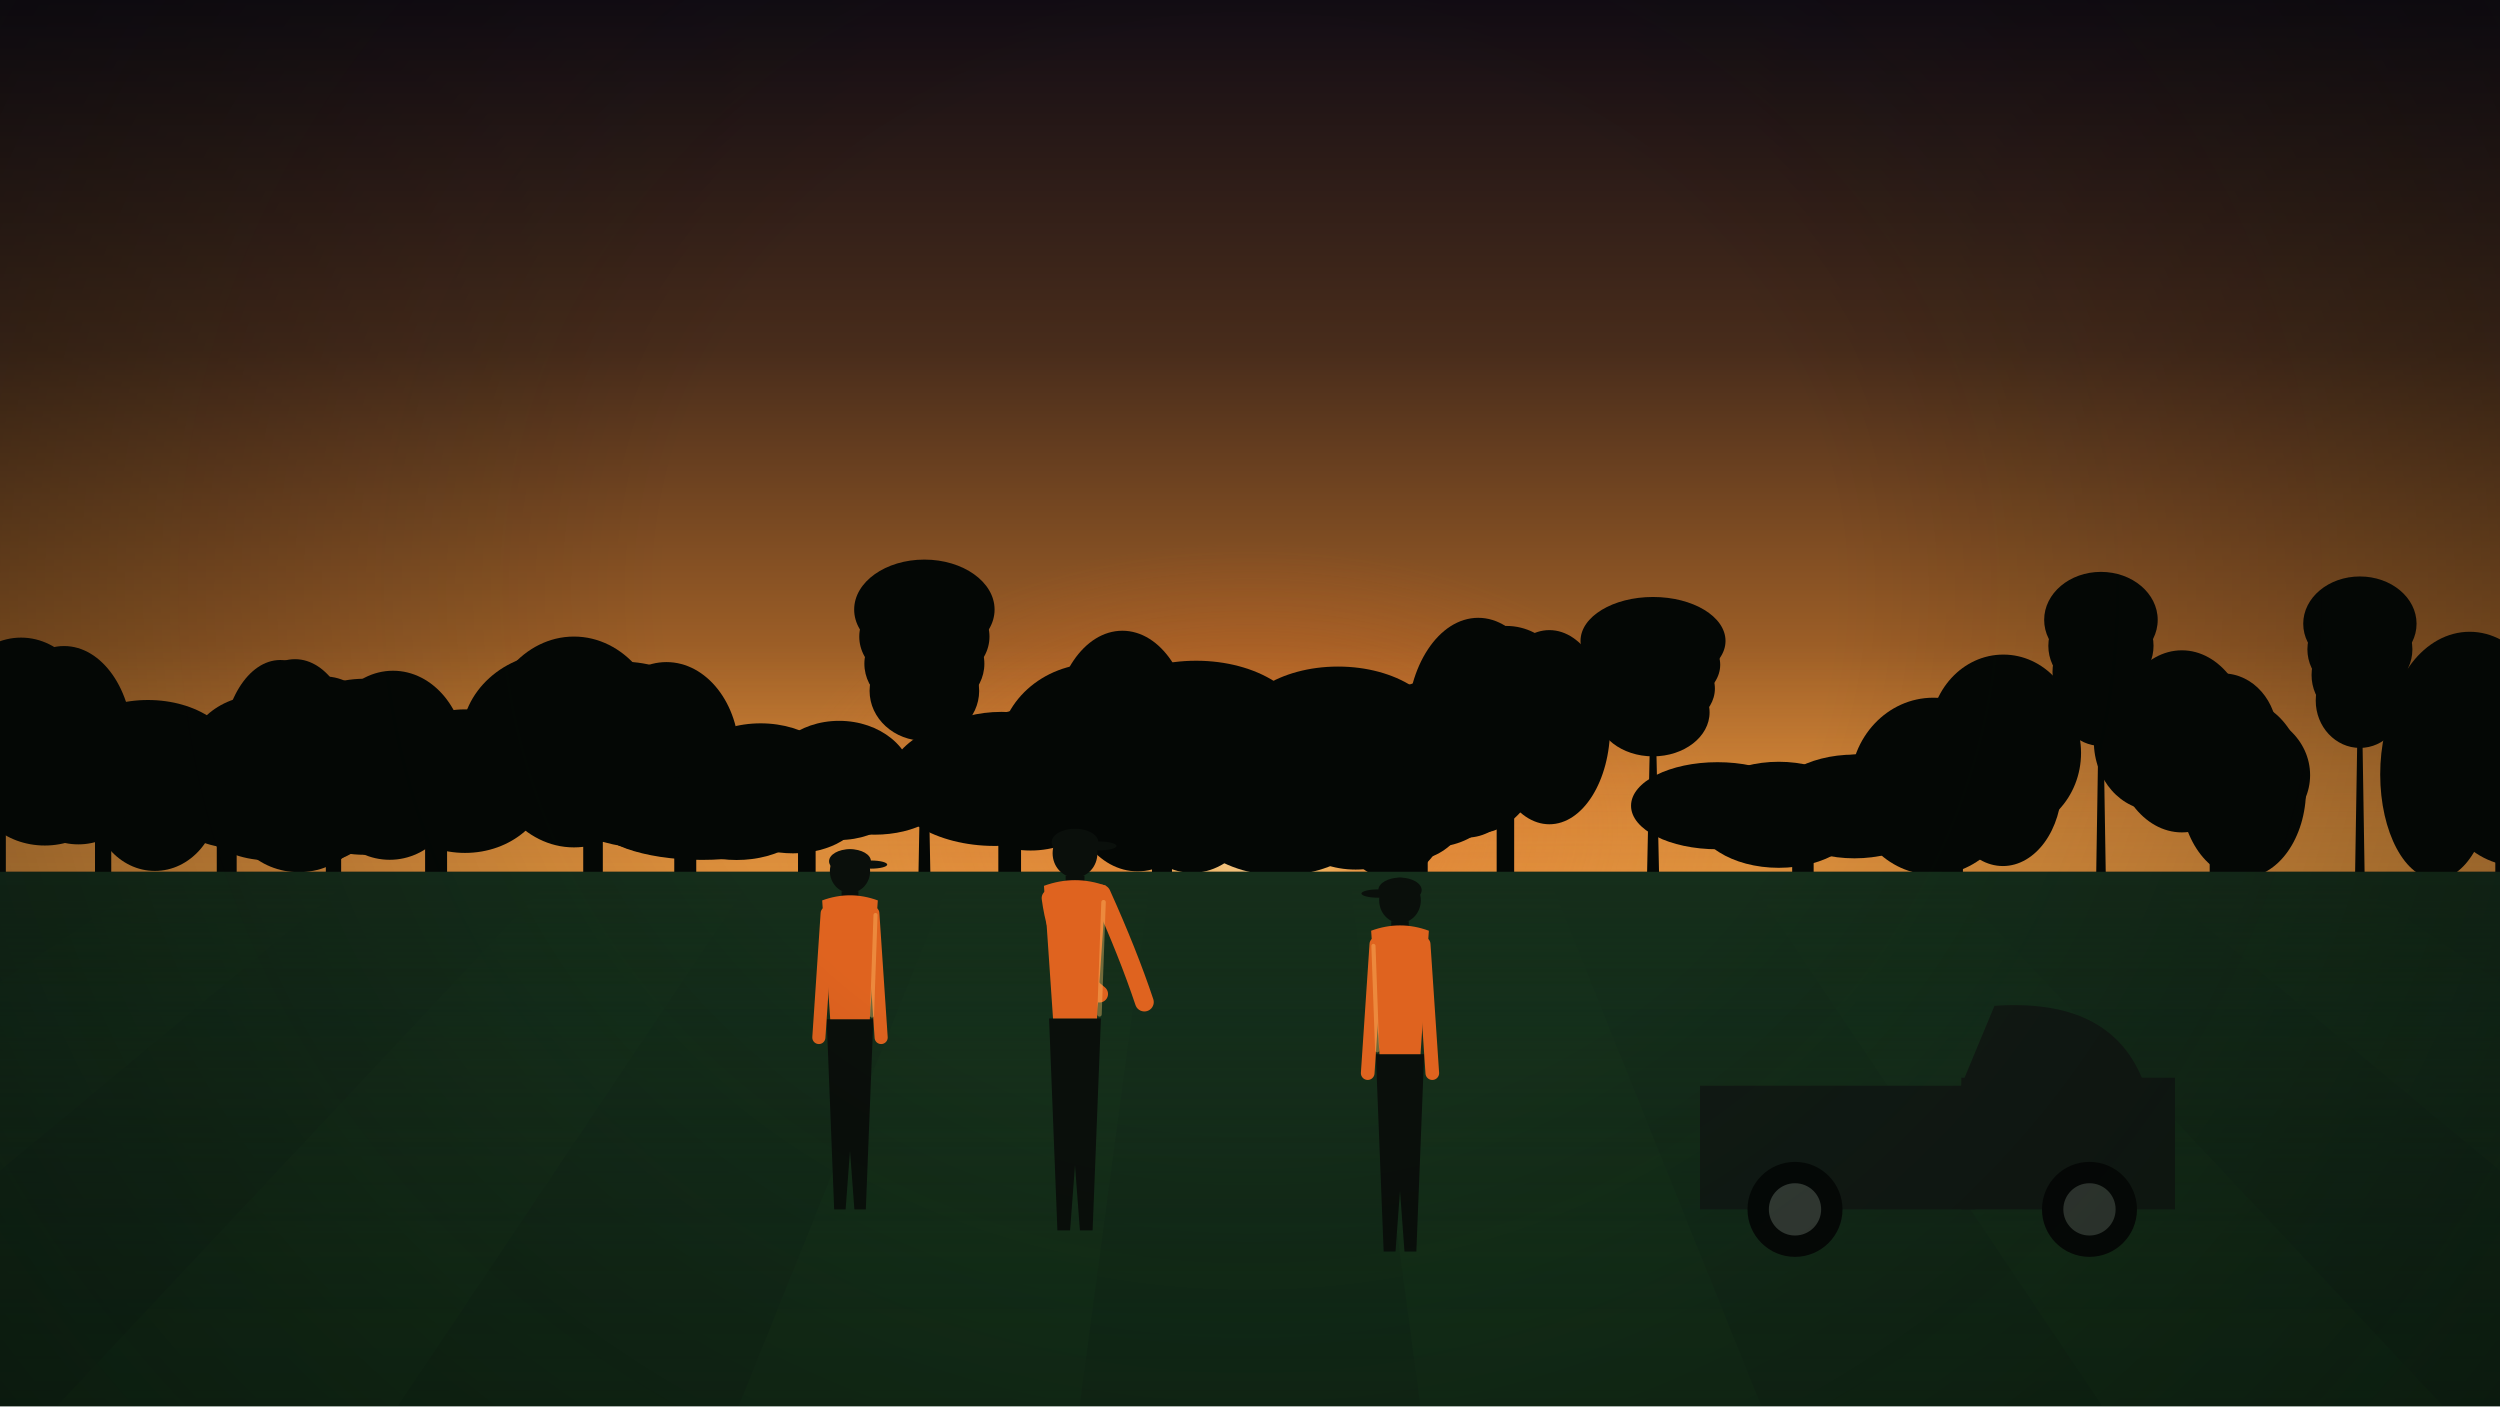
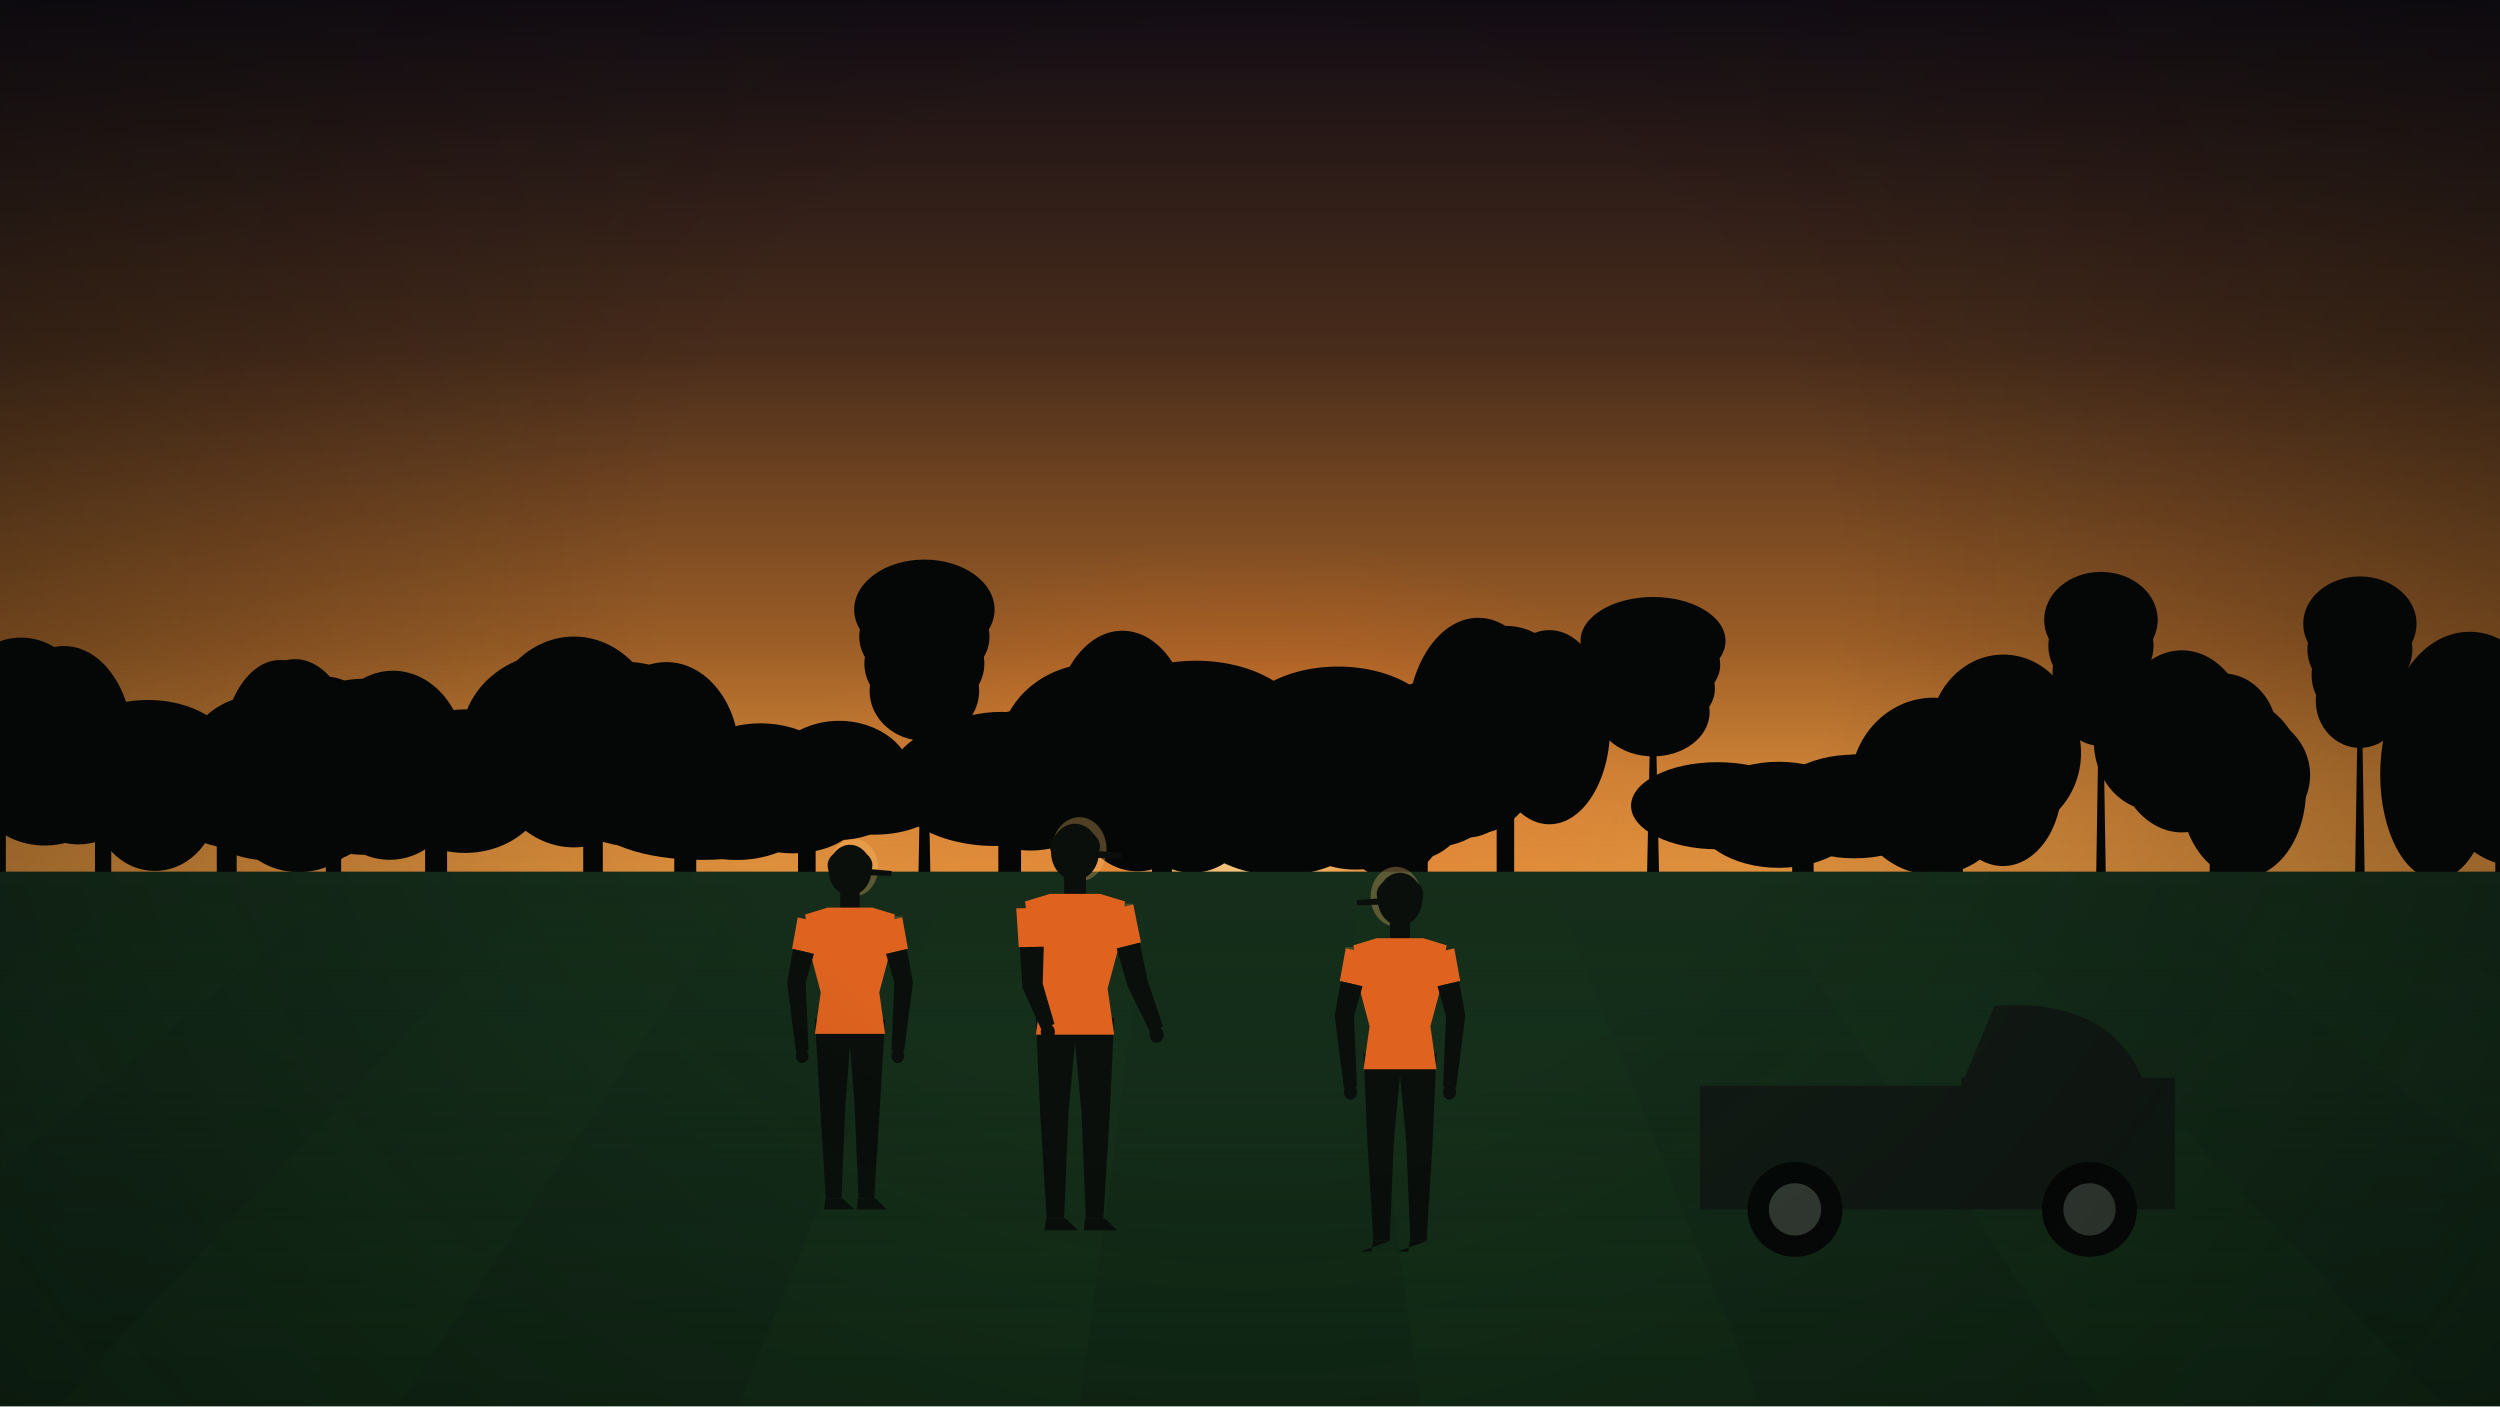
<svg xmlns="http://www.w3.org/2000/svg" width="2400" height="1350" viewBox="0 0 2400 1350" preserveAspectRatio="xMidYMid slice" role="img">
  <defs>
    <linearGradient id="cta-sunset-l1" gradientUnits="userSpaceOnUse" x1="0" y1="0" x2="0" y2="837">
      <stop offset="0" stop-color="#120C14" stop-opacity="1" />
      <stop offset="0.4" stop-color="#482C1B" stop-opacity="1" />
      <stop offset="0.7" stop-color="#925825" stop-opacity="1" />
      <stop offset="1" stop-color="#E08630" stop-opacity="1" />
    </linearGradient>
    <radialGradient id="cta-sunset-r2" gradientUnits="userSpaceOnUse" cx="1200" cy="795.1" r="459" gradientTransform="translate(1200 795.1) scale(1 0.6) translate(-1200 -795.1)">
      <stop offset="0" stop-color="#F26B21" stop-opacity="0.6" />
      <stop offset="0.5" stop-color="#F26B21" stop-opacity="0.2" />
      <stop offset="1" stop-color="#F26B21" stop-opacity="0" />
    </radialGradient>
    <radialGradient id="cta-sunset-r3" gradientUnits="userSpaceOnUse" cx="1200" cy="795.1" r="135" gradientTransform="translate(1200 795.1) scale(1 0.9) translate(-1200 -795.1)">
      <stop offset="0" stop-color="#FFF0CE" stop-opacity="1" />
      <stop offset="0.6" stop-color="#FFC46A" stop-opacity="0.8" />
      <stop offset="1" stop-color="#FFC46A" stop-opacity="0" />
    </radialGradient>
    <linearGradient id="cta-sunset-l4" gradientUnits="userSpaceOnUse" x1="0" y1="621" x2="0" y2="966.6">
      <stop offset="0" stop-color="#FFC46A" stop-opacity="0" />
      <stop offset="0.7" stop-color="#FFC46A" stop-opacity="0.3" />
      <stop offset="1" stop-color="#FFC46A" stop-opacity="0" />
    </linearGradient>
    <linearGradient id="cta-sunset-l5" gradientUnits="userSpaceOnUse" x1="0" y1="837" x2="0" y2="1350">
      <stop offset="0" stop-color="#16301C" stop-opacity="1" />
      <stop offset="0.3" stop-color="#16341D" stop-opacity="1" />
      <stop offset="1" stop-color="#16361D" stop-opacity="1" />
    </linearGradient>
    <linearGradient id="cta-sunset-l6" gradientUnits="userSpaceOnUse" x1="0" y1="837" x2="0" y2="1350">
      <stop offset="0" stop-color="#16301C" stop-opacity="1" />
      <stop offset="0.3" stop-color="#16301C" stop-opacity="0.5" />
      <stop offset="0.7" stop-color="#16301C" stop-opacity="0.1" />
      <stop offset="1" stop-color="#16301C" stop-opacity="0" />
    </linearGradient>
    <linearGradient id="cta-sunset-l7" gradientUnits="userSpaceOnUse" x1="0" y1="742.5" x2="0" y2="1350">
      <stop offset="0" stop-color="#040705" stop-opacity="0" />
      <stop offset="1" stop-color="#040705" stop-opacity="0.3" />
    </linearGradient>
    <radialGradient id="cta-sunset-r8" gradientUnits="userSpaceOnUse" cx="1200" cy="567" r="1872" gradientTransform="translate(1200 567) scale(1 0.9) translate(-1200 -567)">
      <stop offset="0.3" stop-color="#040705" stop-opacity="0" />
      <stop offset="1" stop-color="#040705" stop-opacity="0.6" />
    </radialGradient>
  </defs>
  <rect x="0" y="0" width="2400" height="839" fill="url(#cta-sunset-l1)" />
  <ellipse cx="1200" cy="795.1" rx="459" ry="297" fill="url(#cta-sunset-r2)" />
  <ellipse cx="1200" cy="795.1" rx="135" ry="124.2" fill="url(#cta-sunset-r3)" />
  <rect x="0" y="621" width="2400" height="345.6" fill="url(#cta-sunset-l4)" />
  <rect x="-480" y="837" width="3360" height="73.8" fill="#040705" />
  <ellipse cx="-226.1" cy="724.2" rx="104.7" ry="90" fill="#040705" />
  <ellipse cx="-273.1" cy="744.1" rx="93" ry="84.3" fill="#040705" />
  <ellipse cx="-294.5" cy="733.3" rx="75.9" ry="102.5" fill="#040705" />
  <ellipse cx="-219.1" cy="734.7" rx="82.9" ry="69.8" fill="#040705" />
  <ellipse cx="-161.4" cy="716" rx="86.6" ry="81.9" fill="#040705" />
  <rect x="-250.5" y="745.6" width="21" height="102.8" fill="#040705" />
  <ellipse cx="-104.5" cy="713.4" rx="99.1" ry="80.4" fill="#040705" />
  <ellipse cx="-37.1" cy="711.8" rx="90.6" ry="66.5" fill="#040705" />
  <ellipse cx="-187" cy="722" rx="105.9" ry="91.3" fill="#040705" />
  <ellipse cx="-163.4" cy="712.6" rx="78.2" ry="75.3" fill="#040705" />
  <ellipse cx="-170.8" cy="705.3" rx="74.7" ry="65.7" fill="#040705" />
  <rect x="-114.5" y="756.1" width="22" height="91" fill="#040705" />
  <ellipse cx="25.9" cy="727.8" rx="72.9" ry="67" fill="#040705" />
  <ellipse cx="20.2" cy="694.5" rx="69.9" ry="82.4" fill="#040705" />
  <ellipse cx="61.5" cy="714.4" rx="65.9" ry="94.2" fill="#040705" />
  <ellipse cx="60.7" cy="721" rx="69.8" ry="70.2" fill="#040705" />
  <ellipse cx="-55.5" cy="747.5" rx="61.4" ry="63.8" fill="#040705" />
  <rect x="-11.4" y="753.1" width="17" height="94.4" fill="#040705" />
  <ellipse cx="75.2" cy="746.6" rx="62.9" ry="64" fill="#040705" />
  <ellipse cx="148.7" cy="766.7" rx="61.1" ry="69.4" fill="#040705" />
  <ellipse cx="36.9" cy="731.2" rx="67.5" ry="72" fill="#040705" />
  <ellipse cx="128.4" cy="748.3" rx="57.1" ry="60.8" fill="#040705" />
  <ellipse cx="43" cy="751.3" rx="69.1" ry="60.4" fill="#040705" />
  <rect x="91.2" y="765.8" width="15.6" height="80.1" fill="#040705" />
  <ellipse cx="249.1" cy="732.7" rx="71.5" ry="65.2" fill="#040705" />
  <ellipse cx="223.2" cy="751.1" rx="71.7" ry="62.7" fill="#040705" />
  <ellipse cx="142" cy="729.5" rx="84.8" ry="57.5" fill="#040705" />
  <ellipse cx="258.8" cy="759.4" rx="84.2" ry="66.6" fill="#040705" />
  <ellipse cx="286.9" cy="769.9" rx="69.7" ry="67.4" fill="#040705" />
  <rect x="208.1" y="773.2" width="19.1" height="71.8" fill="#040705" />
  <ellipse cx="377.3" cy="728.3" rx="69.8" ry="84.4" fill="#040705" />
  <ellipse cx="269.1" cy="723.9" rx="55.8" ry="90.3" fill="#040705" />
  <ellipse cx="374.1" cy="749.9" rx="68.3" ry="75.5" fill="#040705" />
  <ellipse cx="283.2" cy="722.5" rx="57.2" ry="89.7" fill="#040705" />
  <ellipse cx="311.6" cy="738.1" rx="64.1" ry="88.7" fill="#040705" />
  <rect x="312.8" y="756.5" width="14.7" height="90.6" fill="#040705" />
  <ellipse cx="367.3" cy="751.8" rx="94.1" ry="60.7" fill="#040705" />
  <ellipse cx="371.9" cy="738.4" rx="87.6" ry="81.3" fill="#040705" />
  <ellipse cx="362.2" cy="720.1" rx="96.4" ry="58.8" fill="#040705" />
  <ellipse cx="446.4" cy="749.9" rx="80.4" ry="68.9" fill="#040705" />
  <ellipse cx="349.8" cy="736.1" rx="95.7" ry="84.5" fill="#040705" />
  <rect x="408.1" y="759.4" width="21.1" height="87.3" fill="#040705" />
  <ellipse cx="545.9" cy="715.7" rx="62.1" ry="70.9" fill="#040705" />
  <ellipse cx="639.8" cy="724.7" rx="69.8" ry="89.1" fill="#040705" />
  <ellipse cx="597.7" cy="713.7" rx="95.3" ry="78.5" fill="#040705" />
  <ellipse cx="534.6" cy="709.6" rx="91.7" ry="83" fill="#040705" />
  <ellipse cx="551" cy="712.3" rx="86.1" ry="101.2" fill="#040705" />
  <rect x="559.9" y="747" width="18.8" height="101.2" fill="#040705" />
  <ellipse cx="673.8" cy="788.7" rx="102.3" ry="36.8" fill="#040705" />
  <ellipse cx="624.8" cy="766" rx="93.5" ry="48.4" fill="#040705" />
  <ellipse cx="707.1" cy="778.9" rx="74" ry="46.7" fill="#040705" />
  <ellipse cx="717.5" cy="777.2" rx="108.3" ry="35.4" fill="#040705" />
  <ellipse cx="662.9" cy="772.2" rx="107.3" ry="51.3" fill="#040705" />
  <rect x="647.3" y="790.1" width="21.1" height="52.8" fill="#040705" />
  <ellipse cx="805.6" cy="749.2" rx="70.7" ry="57.2" fill="#040705" />
  <ellipse cx="719.7" cy="755.3" rx="72.7" ry="57" fill="#040705" />
  <ellipse cx="761.3" cy="779.6" rx="65.6" ry="39.6" fill="#040705" />
  <ellipse cx="730.2" cy="751.5" rx="79.3" ry="57.1" fill="#040705" />
  <ellipse cx="839.5" cy="760.9" rx="71.5" ry="40.4" fill="#040705" />
  <rect x="766.1" y="785.6" width="16.9" height="57.8" fill="#040705" />
  <path d="M 880.7 893.7 L 887.4 537.3 L 894.2 893.7 Z" fill="#040705" />
  <ellipse cx="887.4" cy="585.2" rx="67.4" ry="48" fill="#040705" />
  <ellipse cx="887.4" cy="611.2" rx="62.5" ry="48" fill="#040705" />
  <ellipse cx="887.4" cy="637.2" rx="57.6" ry="48" fill="#040705" />
  <ellipse cx="887.4" cy="663.2" rx="52.6" ry="48" fill="#040705" />
  <ellipse cx="974.5" cy="755" rx="73.9" ry="49.5" fill="#040705" />
  <ellipse cx="954.9" cy="750.1" rx="102.3" ry="62" fill="#040705" />
  <ellipse cx="964.4" cy="756.3" rx="97.5" ry="51.1" fill="#040705" />
  <ellipse cx="989.4" cy="748.6" rx="80.1" ry="67.9" fill="#040705" />
  <ellipse cx="961.5" cy="735" rx="82.9" ry="51.6" fill="#040705" />
  <rect x="958.4" y="775.4" width="21.8" height="69.3" fill="#040705" />
  <ellipse cx="1052" cy="721.3" rx="92.9" ry="84.4" fill="#040705" />
  <ellipse cx="1161.2" cy="735" rx="82.3" ry="83.8" fill="#040705" />
  <ellipse cx="1144.5" cy="748.2" rx="70" ry="89.7" fill="#040705" />
  <ellipse cx="1092.1" cy="747.8" rx="68" ry="88.7" fill="#040705" />
  <ellipse cx="1077.5" cy="703.1" rx="66.3" ry="97.6" fill="#040705" />
  <rect x="1105.9" y="751.5" width="19.2" height="96.2" fill="#040705" />
  <ellipse cx="1229.4" cy="756.7" rx="106.1" ry="83.7" fill="#040705" />
  <ellipse cx="1288.5" cy="742.6" rx="71.4" ry="74.3" fill="#040705" />
  <ellipse cx="1148.3" cy="701" rx="105.6" ry="66.7" fill="#040705" />
  <ellipse cx="1284.5" cy="703.9" rx="100.3" ry="64" fill="#040705" />
  <ellipse cx="1149" cy="736" rx="82.5" ry="74.5" fill="#040705" />
  <rect x="1210.4" y="754.9" width="21.7" height="92.4" fill="#040705" />
  <ellipse cx="1335.9" cy="776.4" rx="53.8" ry="67" fill="#040705" />
  <ellipse cx="1336" cy="759.5" rx="63.8" ry="51.6" fill="#040705" />
  <ellipse cx="1301.4" cy="769.4" rx="77.9" ry="65.4" fill="#040705" />
  <ellipse cx="1362.9" cy="749.3" rx="53.1" ry="63.5" fill="#040705" />
  <ellipse cx="1354.3" cy="770.8" rx="56" ry="55.2" fill="#040705" />
  <rect x="1354.8" y="776.6" width="15.8" height="68" fill="#040705" />
  <ellipse cx="1446.3" cy="682.8" rx="67.9" ry="81.9" fill="#040705" />
  <ellipse cx="1376.5" cy="733.2" rx="76" ry="79.9" fill="#040705" />
  <ellipse cx="1408" cy="720.7" rx="61.3" ry="83.4" fill="#040705" />
  <ellipse cx="1487.4" cy="698.1" rx="58.3" ry="93.2" fill="#040705" />
  <ellipse cx="1419.1" cy="696.5" rx="68.3" ry="103.4" fill="#040705" />
  <rect x="1436.8" y="746.3" width="16.8" height="102" fill="#040705" />
  <path d="M 1580 893.7 L 1586.9 573 L 1593.9 893.7 Z" fill="#040705" />
  <ellipse cx="1586.9" cy="615.3" rx="69.6" ry="42.2" fill="#040705" />
  <ellipse cx="1586.9" cy="638.2" rx="64.5" ry="42.2" fill="#040705" />
  <ellipse cx="1586.9" cy="661" rx="59.4" ry="42.2" fill="#040705" />
  <ellipse cx="1586.9" cy="683.9" rx="54.3" ry="42.2" fill="#040705" />
  <ellipse cx="1791.5" cy="771.5" rx="81" ry="47.6" fill="#040705" />
  <ellipse cx="1795.6" cy="770.1" rx="87.6" ry="42.4" fill="#040705" />
  <ellipse cx="1648.8" cy="773.5" rx="83" ry="41.8" fill="#040705" />
  <ellipse cx="1707.6" cy="782.2" rx="80.8" ry="50.9" fill="#040705" />
  <ellipse cx="1780.3" cy="774.2" rx="82.1" ry="49.8" fill="#040705" />
  <rect x="1720.5" y="787.9" width="20.6" height="55.2" fill="#040705" />
  <ellipse cx="1925.7" cy="722.8" rx="72.1" ry="76.9" fill="#040705" />
  <ellipse cx="1923.2" cy="705.5" rx="70.6" ry="77.1" fill="#040705" />
  <ellipse cx="1856" cy="754.8" rx="79.8" ry="85" fill="#040705" />
  <ellipse cx="1919.5" cy="712.2" rx="69.3" ry="69" fill="#040705" />
  <ellipse cx="1922.8" cy="753.6" rx="56.6" ry="77.8" fill="#040705" />
  <rect x="1867.8" y="759.1" width="16.6" height="87.7" fill="#040705" />
  <path d="M 2011.5 893.7 L 2016.9 549 L 2022.4 893.7 Z" fill="#040705" />
  <ellipse cx="2016.9" cy="595.1" rx="54.5" ry="46.1" fill="#040705" />
  <ellipse cx="2016.9" cy="620" rx="50.5" ry="46.1" fill="#040705" />
  <ellipse cx="2016.9" cy="645" rx="46.5" ry="46.1" fill="#040705" />
  <ellipse cx="2016.9" cy="670" rx="42.5" ry="46.1" fill="#040705" />
  <ellipse cx="2134.1" cy="706" rx="52.2" ry="59.5" fill="#040705" />
  <ellipse cx="2151.4" cy="744.1" rx="66.3" ry="60.9" fill="#040705" />
  <ellipse cx="2068.6" cy="711.9" rx="58.5" ry="66.3" fill="#040705" />
  <ellipse cx="2094.6" cy="711.7" rx="66" ry="87.4" fill="#040705" />
  <ellipse cx="2153.4" cy="757.8" rx="60.4" ry="84.7" fill="#040705" />
  <rect x="2121.3" y="760.3" width="15.7" height="86.2" fill="#040705" />
  <path d="M 2260 893.7 L 2265.5 553.5 L 2270.9 893.7 Z" fill="#040705" />
  <ellipse cx="2265.5" cy="598.8" rx="54.4" ry="45.4" fill="#040705" />
  <ellipse cx="2265.5" cy="623.4" rx="50.4" ry="45.4" fill="#040705" />
  <ellipse cx="2265.5" cy="648" rx="46.4" ry="45.4" fill="#040705" />
  <ellipse cx="2265.5" cy="672.6" rx="42.4" ry="45.4" fill="#040705" />
  <ellipse cx="2440.8" cy="714.4" rx="80.7" ry="94.4" fill="#040705" />
  <ellipse cx="2416.8" cy="728.8" rx="83.7" ry="102.6" fill="#040705" />
  <ellipse cx="2338.9" cy="743.4" rx="53.9" ry="100.6" fill="#040705" />
  <ellipse cx="2396.2" cy="703.8" rx="55.5" ry="86" fill="#040705" />
  <ellipse cx="2370.9" cy="709" rx="78.6" ry="102.5" fill="#040705" />
  <rect x="2395.5" y="745.3" width="16.3" height="103.2" fill="#040705" />
  <ellipse cx="2499.1" cy="736" rx="54.9" ry="75.7" fill="#040705" />
  <ellipse cx="2537.3" cy="725.7" rx="75.4" ry="82" fill="#040705" />
  <ellipse cx="2617" cy="714.6" rx="79.5" ry="70.9" fill="#040705" />
  <ellipse cx="2586.3" cy="733.9" rx="62" ry="79.4" fill="#040705" />
  <ellipse cx="2567.6" cy="718.8" rx="53.6" ry="56.9" fill="#040705" />
  <rect x="2545.3" y="761.8" width="16.1" height="84.6" fill="#040705" />
  <rect x="0" y="837" width="2400" height="515" fill="url(#cta-sunset-l5)" />
  <polygon points="-600,1350 -272.7,1350 345.8,837 156,837" fill="#2B672B" opacity="0.1" />
  <polygon points="54.5,1350 381.8,1350 725.5,837 535.6,837" fill="#2B672B" opacity="0.1" />
  <polygon points="709.1,1350 1036.4,1350 1105.1,837 915.3,837" fill="#2B672B" opacity="0.1" />
  <polygon points="1363.6,1350 1690.9,1350 1484.7,837 1294.9,837" fill="#2B672B" opacity="0.1" />
  <polygon points="2018.2,1350 2345.5,1350 1864.4,837 1674.5,837" fill="#2B672B" opacity="0.1" />
  <polygon points="2672.7,1350 3000,1350 2244,837 2054.2,837" fill="#2B672B" opacity="0.1" />
  <rect x="0" y="837" width="2400" height="513" fill="url(#cta-sunset-l6)" />
  <rect x="0" y="742.5" width="2400" height="607.5" fill="url(#cta-sunset-l7)" />
-   <path d="M 793.6 978.5 L 838.4 978.5 L 831.2 1161 L 820.2 1161 L 816 1104.8 L 811.8 1161 L 800.8 1161 Z" fill="#0A0F0B" />
-   <rect x="807.9" y="855.6" width="16.2" height="14" fill="#0A0F0B" />
-   <ellipse cx="816" cy="836.3" rx="19.3" ry="20.8" fill="#0A0F0B" />
-   <ellipse cx="816" cy="826.8" rx="20.1" ry="11.6" fill="#0A0F0B" />
-   <ellipse cx="836.3" cy="830" rx="15.4" ry="3.9" fill="#0A0F0B" />
-   <path d="M 789.3 864.4 Q 816 854.6 842.7 864.4 L 835 978.5 L 797 978.5 Z" fill="#DF631F" />
-   <path d="M 837.9 876.7 L 845.9 996" fill="none" stroke="#DF631F" stroke-width="12.6" stroke-linecap="round" stroke-linejoin="round" />
-   <path d="M 794.1 876.7 L 786.1 996" fill="none" stroke="#DF631F" stroke-width="12.6" stroke-linecap="round" stroke-linejoin="round" />
-   <path d="M 840.5 878.4 L 837.1 975" fill="none" stroke="#FFC46A" stroke-width="3.9" stroke-linecap="round" stroke-linejoin="round" opacity="0.4" />
-   <path d="M 1007.1 977.7 L 1056.9 977.7 L 1048.9 1181.2 L 1036.7 1181.2 L 1032 1118.6 L 1027.3 1181.2 L 1015.1 1181.2 Z" fill="#0A0F0B" />
-   <rect x="1023" y="840.6" width="18.1" height="15.7" fill="#0A0F0B" />
-   <ellipse cx="1032" cy="819.1" rx="21.5" ry="23.3" fill="#0A0F0B" />
-   <ellipse cx="1032" cy="808.5" rx="22.4" ry="12.9" fill="#0A0F0B" />
-   <ellipse cx="1054.6" cy="812.1" rx="17.2" ry="4.3" fill="#0A0F0B" />
-   <path d="M 1002.2 850.4 Q 1032 839.5 1061.8 850.4 L 1053.1 977.7 L 1010.9 977.7 Z" fill="#DF631F" />
-   <path d="M 1057.3 858.3 Q 1082.9 915 1098.6 962" fill="none" stroke="#DF631F" stroke-width="18" stroke-linecap="round" stroke-linejoin="round" />
-   <path d="M 1008.2 862.2 Q 1016.3 922.9 1055.5 954.2" fill="none" stroke="#DF631F" stroke-width="16.4" stroke-linecap="round" stroke-linejoin="round" />
-   <path d="M 1059.4 866.1 L 1055.5 973.8" fill="none" stroke="#FFC46A" stroke-width="4.3" stroke-linecap="round" stroke-linejoin="round" opacity="0.4" />
-   <path d="M 1320.8 1012 L 1367.2 1012 L 1359.7 1201.5 L 1348.3 1201.5 L 1344 1143.2 L 1339.7 1201.5 L 1328.3 1201.5 Z" fill="#0A0F0B" />
-   <rect x="1335.6" y="884.4" width="16.8" height="14.6" fill="#0A0F0B" />
-   <ellipse cx="1344" cy="864.3" rx="20" ry="21.7" fill="#0A0F0B" />
-   <ellipse cx="1344" cy="854.5" rx="20.8" ry="12" fill="#0A0F0B" />
-   <ellipse cx="1323" cy="857.8" rx="16" ry="4" fill="#0A0F0B" />
-   <path d="M 1316.3 893.5 Q 1344 883.3 1371.7 893.5 L 1363.7 1012 L 1324.3 1012 Z" fill="#DF631F" />
-   <path d="M 1366.7 906.3 L 1375 1030.2" fill="none" stroke="#DF631F" stroke-width="13.1" stroke-linecap="round" stroke-linejoin="round" />
-   <path d="M 1321.3 906.3 L 1313 1030.2" fill="none" stroke="#DF631F" stroke-width="13.1" stroke-linecap="round" stroke-linejoin="round" />
-   <path d="M 1318.5 908.1 L 1322.1 1008.3" fill="none" stroke="#FFC46A" stroke-width="4" stroke-linecap="round" stroke-linejoin="round" opacity="0.4" />
+   <polygon points="782.3,978.3 787.2,1060.4 792.8,1150.8 807.8,1150.6 811.6,1060.4 817.9,978.6" fill="#0A0F0B" />
+   <polygon points="792.4,1150.7 809.2,1150.7 820,1161 791,1161" fill="#0A0F0B" />
+   <polygon points="814.1,978.6 820.4,1060.4 824.2,1150.6 839.2,1150.8 844.8,1060.4 849.7,978.3" fill="#0A0F0B" />
+   <polygon points="823.7,1150.7 840.6,1150.7 851.3,1161 822.3,1161" fill="#0A0F0B" />
+   <ellipse cx="819.7" cy="832.9" rx="23.4" ry="27.6" fill="#FFC46A" opacity="0.3" />
+   <rect x="806.6" y="852.1" width="18.7" height="23.4" fill="#0A0F0B" />
+   <ellipse cx="816" cy="835.3" rx="20.6" ry="24.3" fill="#0A0F0B" />
+   <ellipse cx="816" cy="830.6" rx="21.5" ry="15.9" fill="#0A0F0B" />
+   <polygon points="824.4,833.4 856.2,836.2 855.3,840.9 824.4,840" fill="#0A0F0B" />
+   <polygon points="775,879.7 866.3,879.7 860.4,917.6 781,917.6" fill="#FFC46A" opacity="0.2" />
+   <polygon points="772.9,877.9 794.5,871.3 837.5,871.3 859.1,877.9 853.4,917.6 844.1,952.7 849.7,992.5 782.3,992.5 787.9,952.7 778.6,917.6" fill="#DF631F" />
+   <polygon points="841.6,886.3 849.7,915.9 871.6,910.9 866.2,880.7" fill="#DF631F" />
+   <polygon points="850.6,915.7 858.6,943.5 855.8,1008.4 867.9,1009.4 876.4,943.3 870.7,911.1" fill="#0A0F0B" />
+   <ellipse cx="861.9" cy="1013.6" rx="6.1" ry="7" fill="#0A0F0B" />
+   <polygon points="765.8,880.7 760.4,910.9 782.3,915.9 790.4,886.3" fill="#DF631F" />
+   <polygon points="761.3,911.1 755.6,943.3 764.1,1009.4 776.2,1008.4 773.4,943.5 781.4,915.7" fill="#0A0F0B" />
+   <ellipse cx="770.1" cy="1013.6" rx="6.1" ry="7" fill="#0A0F0B" />
+   <polygon points="994.4,977.2 998.6,1068.9 1004.8,1169.9 1021.6,1169.7 1025.7,1069.1 1034.1,978.1" fill="#0A0F0B" />
+   <polygon points="1004.3,1169.8 1023.1,1169.8 1035.1,1181.2 1002.8,1181.2" fill="#0A0F0B" />
+   <polygon points="1029.9,978.1 1038.3,1069.1 1042.4,1169.7 1059.2,1169.9 1065.4,1068.9 1069.6,977.2" fill="#0A0F0B" />
+   <polygon points="1041.9,1169.8 1060.7,1169.8 1072.7,1181.2 1040.4,1181.2" fill="#0A0F0B" />
+   <ellipse cx="1036.2" cy="815.3" rx="26.1" ry="30.8" fill="#FFC46A" opacity="0.3" />
+   <rect x="1021.6" y="836.7" width="20.9" height="26.1" fill="#0A0F0B" />
+   <ellipse cx="1032" cy="817.9" rx="23" ry="27.1" fill="#0A0F0B" />
+   <ellipse cx="1032" cy="812.7" rx="24" ry="17.7" fill="#0A0F0B" />
+   <polygon points="1041.4,815.9 1076.9,819 1075.8,824.2 1041.4,823.2" fill="#0A0F0B" />
+   <polygon points="986.3,867.5 1088.1,867.5 1081.5,909.8 993,909.8" fill="#FFC46A" opacity="0.2" />
+   <polygon points="984,865.4 1008,858.1 1056,858.1 1080,865.4 1073.8,909.8 1063.3,949 1069.6,993.3 994.4,993.3 1000.7,949 990.2,909.8" fill="#DF631F" />
+   <polygon points="1060.6,875.1 1071,910.7 1095.3,904.7 1087.9,868.3" fill="#DF631F" />
+   <polygon points="1072,910.5 1082.6,946.9 1104,990.7 1116.6,985.5 1101.4,940.6 1094.3,905" fill="#0A0F0B" />
+   <ellipse cx="1110.3" cy="993.3" rx="6.8" ry="7.8" fill="#0A0F0B" />
+   <polygon points="975.6,872 978,909.3 1003,908.8 1003.8,871.4" fill="#DF631F" />
+   <polygon points="979,909.3 981.6,948.3 999.5,987.9 1012.3,983.1 1001,944.4 1002,908.8" fill="#0A0F0B" />
+   <ellipse cx="1005.9" cy="990.7" rx="6.8" ry="7.8" fill="#0A0F0B" />
+   <polygon points="1309,1011.5 1312.7,1096.9 1318.5,1190.9 1334.1,1190.7 1338,1097.1 1345.9,1012.4" fill="#0A0F0B" />
+   <polygon points="1318.1,1190.8 1335.6,1190.8 1305.9,1201.5 1316.6,1201.5" fill="#0A0F0B" />
+   <polygon points="1342.1,1012.4 1350,1097.1 1353.9,1190.7 1369.5,1190.9 1375.3,1096.9 1379,1011.5" fill="#0A0F0B" />
+   <polygon points="1353.4,1190.8 1370.9,1190.8 1341.3,1201.5 1352,1201.5" fill="#0A0F0B" />
+   <ellipse cx="1340.1" cy="860.8" rx="24.3" ry="28.7" fill="#FFC46A" opacity="0.3" />
+   <rect x="1334.3" y="880.7" width="19.4" height="24.3" fill="#0A0F0B" />
+   <ellipse cx="1344" cy="863.2" rx="21.4" ry="25.3" fill="#0A0F0B" />
+   <ellipse cx="1344" cy="858.4" rx="22.4" ry="16.5" fill="#0A0F0B" />
+   <polygon points="1335.3,861.3 1302.2,864.2 1303.2,869.1 1335.3,868.1" fill="#0A0F0B" />
+   <polygon points="1291.7,909.4 1386.5,909.4 1380.4,948.8 1297.9,948.8" fill="#FFC46A" opacity="0.2" />
+   <polygon points="1299.3,907.5 1321.6,900.7 1366.4,900.7 1388.7,907.5 1382.9,948.8 1373.2,985.2 1379,1026.5 1309,1026.5 1314.8,985.2 1305.1,948.8" fill="#DF631F" />
+   <polygon points="1370.5,916.2 1379,947 1401.8,941.8 1396.1,910.4" fill="#DF631F" />
+   <polygon points="1380,946.8 1388.2,975.6 1385.3,1043 1397.9,1044.1 1406.7,975.4 1400.8,942" fill="#0A0F0B" />
+   <ellipse cx="1391.6" cy="1048.4" rx="6.3" ry="7.3" fill="#0A0F0B" />
+   <polygon points="1291.9,910.4 1286.2,941.8 1309,947 1317.5,916.2" fill="#DF631F" />
+   <polygon points="1287.2,942 1281.3,975.4 1290.1,1044.1 1302.7,1043 1299.8,975.6 1308,946.8" fill="#0A0F0B" />
+   <ellipse cx="1296.4" cy="1048.4" rx="6.3" ry="7.3" fill="#0A0F0B" />
  <rect x="1632" y="1042.3" width="264.5" height="118.7" fill="#111A14" />
  <path d="M 1882.8 1042.3 L 1914.7 965.6 Q 2024.2 958 2056.1 1034.6 L 2083.4 1042.3 Z" fill="#111A14" />
  <rect x="1882.8" y="1034.6" width="205.2" height="126.4" fill="#111A14" />
  <ellipse cx="1723.2" cy="1161" rx="45.6" ry="45.6" fill="#050806" />
  <ellipse cx="1723.2" cy="1161" rx="25.1" ry="25.1" fill="#353D36" />
  <ellipse cx="2005.9" cy="1161" rx="45.6" ry="45.6" fill="#050806" />
  <ellipse cx="2005.9" cy="1161" rx="25.1" ry="25.1" fill="#353D36" />
  <rect x="0" y="0" width="2400" height="1350" fill="url(#cta-sunset-r8)" />
</svg>
